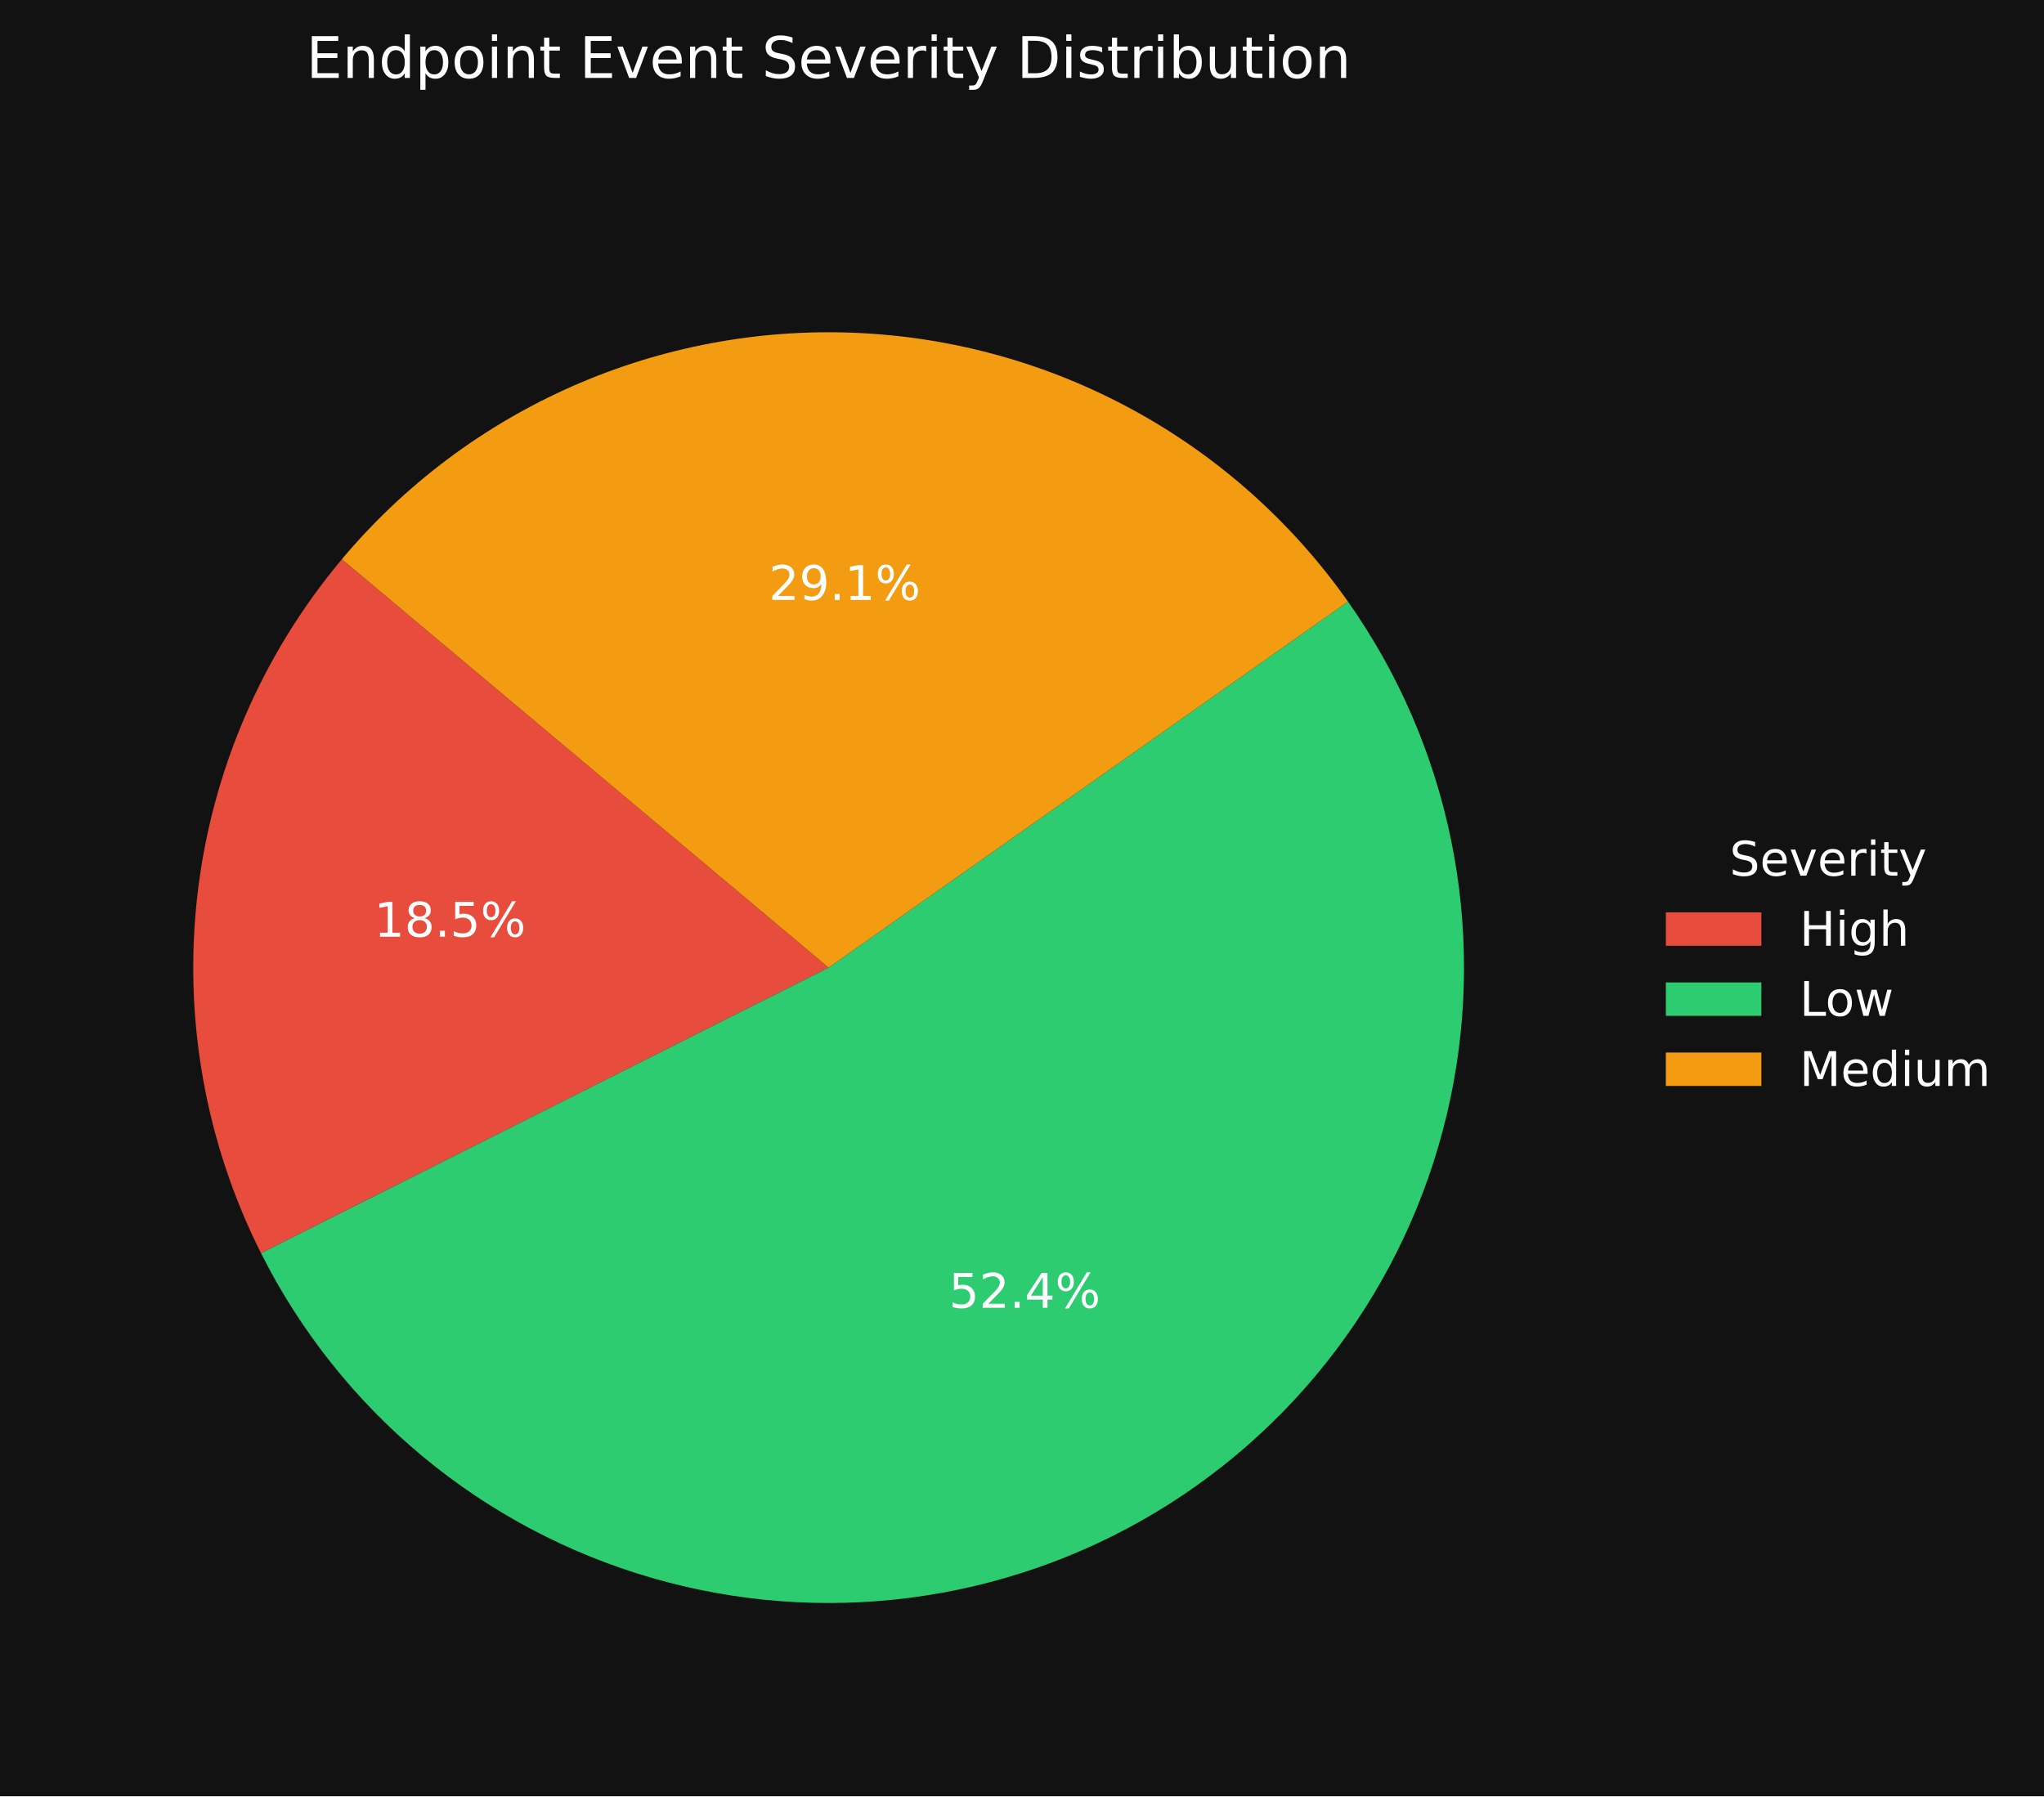
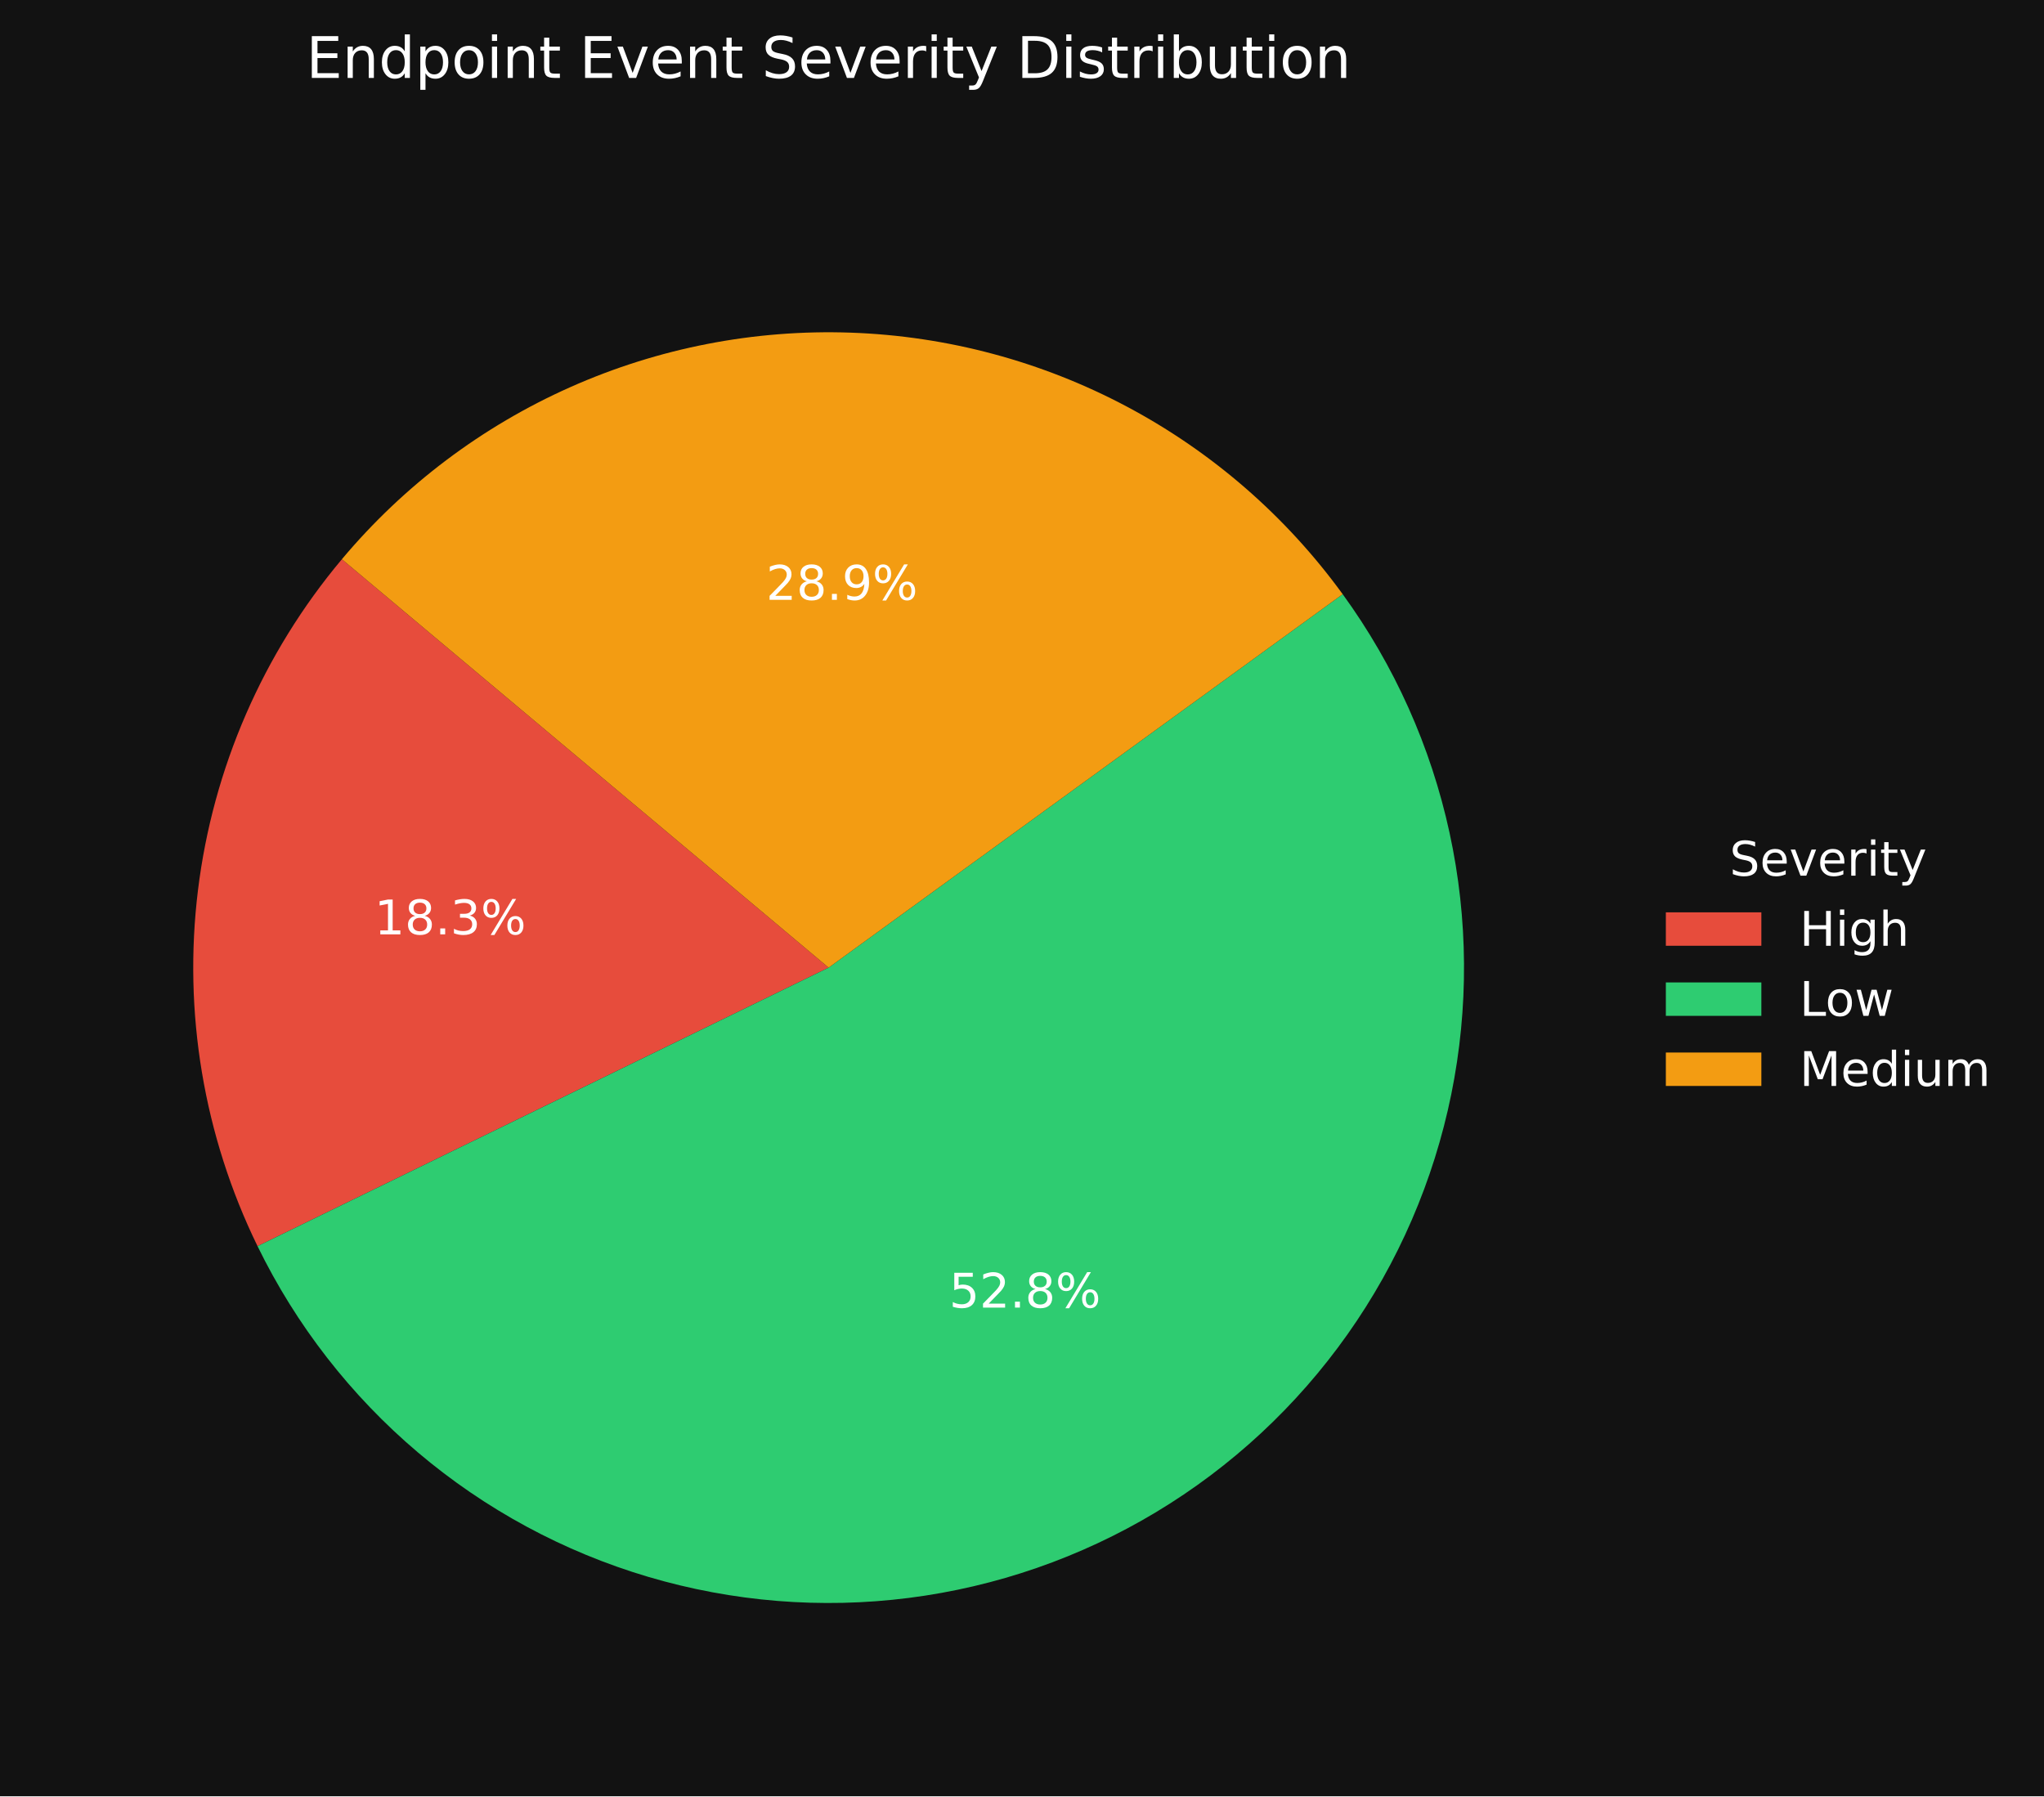
<svg xmlns="http://www.w3.org/2000/svg" xmlns:xlink="http://www.w3.org/1999/xlink" width="428.026pt" height="376.158pt" viewBox="0 0 428.026 376.158" version="1.1">
  <defs>
    <style type="text/css">*{stroke-linejoin: round; stroke-linecap: butt}</style>
  </defs>
  <g id="figure_1">
    <g id="patch_1">
      <path d="M 0 376.158  L 428.026 376.158  L 428.026 -0  L 0 -0  z " style="fill: #121212" />
    </g>
    <g id="axes_1">
      <g id="patch_2">
-         <path d="M 71.593 117.111  C 54.881 137.028 44.368 161.412 41.358 187.236  C 38.349 213.061 42.973 239.209 54.658 262.435  L 173.52 202.638  z " style="fill: #e74c3c" />
+         <path d="M 71.593 117.111  C 55.061 136.814 44.59 160.894 41.456 186.423  C 38.321 211.951 42.655 237.849 53.93 260.966  L 173.52 202.638  z " style="fill: #e74c3c" />
      </g>
      <g id="patch_3">
-         <path d="M 54.658 262.435  C 62.882 278.783 74.392 293.26 88.465 304.959  C 102.538 316.657 118.875 325.328 136.451 330.426  C 154.027 335.525 172.467 336.943 190.616 334.591  C 208.765 332.24 226.235 326.169 241.932 316.76  C 257.628 307.35 271.216 294.803 281.843 279.904  C 292.47 265.005 299.91 248.073 303.697 230.168  C 307.483 212.264 307.535 193.769 303.85 175.843  C 300.165 157.918 292.82 140.944 282.278 125.985  L 173.52 202.638  z " style="fill: #2ecc71" />
+         <path d="M 53.93 260.966  C 62.018 277.549 73.468 292.27 87.549 304.191  C 101.631 316.112 118.04 324.975 135.73 330.215  C 153.42 335.455 172.009 336.959 190.312 334.63  C 208.614 332.302 226.234 326.192 242.049 316.689  C 257.864 307.187 271.531 294.498 282.179 279.431  C 292.827 264.364 300.226 247.245 303.905 229.165  C 307.583 211.085 307.461 192.437 303.546 174.407  C 299.632 156.377 292.009 139.356 281.165 124.43  L 173.52 202.638  z " style="fill: #2ecc71" />
      </g>
      <g id="patch_4">
-         <path d="M 282.278 125.985  C 270.54 109.332 255.134 95.595 237.249 85.837  C 219.364 76.079 199.475 70.557 179.119 69.7  C 158.764 68.843 138.48 72.672 119.839 80.892  C 101.197 89.111 84.689 101.504 71.593 117.111  L 173.52 202.638  z " style="fill: #f39c12" />
+         <path d="M 281.165 124.43  C 269.284 108.078 253.832 94.646 235.986 85.157  C 218.14 75.668 198.364 70.369 178.164 69.663  C 157.964 68.958 137.866 72.864 119.401 81.085  C 100.936 89.306 84.585 101.628 71.593 117.111  L 173.52 202.638  z " style="fill: #f39c12" />
      </g>
      <g id="matplotlib.axis_1" />
      <g id="matplotlib.axis_2" />
      <g id="text_1">
-         <g style="fill: #ffffff" transform="translate(78.33944 196.1565) scale(0.1 -0.1)">
+         <g style="fill: #ffffff" transform="translate(78.39787 195.6682) scale(0.1 -0.1)">
          <defs>
            <path id="DejaVuSans-31" d="M 794 531  L 1825 531  L 1825 4091  L 703 3866  L 703 4441  L 1819 4666  L 2450 4666  L 2450 531  L 3481 531  L 3481 0  L 794 0  L 794 531  z " transform="scale(0.015625)" />
            <path id="DejaVuSans-38" d="M 2034 2216  Q 1584 2216 1326 1975  Q 1069 1734 1069 1313  Q 1069 891 1326 650  Q 1584 409 2034 409  Q 2484 409 2743 651  Q 3003 894 3003 1313  Q 3003 1734 2745 1975  Q 2488 2216 2034 2216  z M 1403 2484  Q 997 2584 770 2862  Q 544 3141 544 3541  Q 544 4100 942 4425  Q 1341 4750 2034 4750  Q 2731 4750 3128 4425  Q 3525 4100 3525 3541  Q 3525 3141 3298 2862  Q 3072 2584 2669 2484  Q 3125 2378 3379 2068  Q 3634 1759 3634 1313  Q 3634 634 3220 271  Q 2806 -91 2034 -91  Q 1263 -91 848 271  Q 434 634 434 1313  Q 434 1759 690 2068  Q 947 2378 1403 2484  z M 1172 3481  Q 1172 3119 1398 2916  Q 1625 2713 2034 2713  Q 2441 2713 2670 2916  Q 2900 3119 2900 3481  Q 2900 3844 2670 4047  Q 2441 4250 2034 4250  Q 1625 4250 1398 4047  Q 1172 3844 1172 3481  z " transform="scale(0.015625)" />
            <path id="DejaVuSans-2e" d="M 684 794  L 1344 794  L 1344 0  L 684 0  L 684 794  z " transform="scale(0.015625)" />
-             <path id="DejaVuSans-35" d="M 691 4666  L 3169 4666  L 3169 4134  L 1269 4134  L 1269 2991  Q 1406 3038 1543 3061  Q 1681 3084 1819 3084  Q 2600 3084 3056 2656  Q 3513 2228 3513 1497  Q 3513 744 3044 326  Q 2575 -91 1722 -91  Q 1428 -91 1123 -41  Q 819 9 494 109  L 494 744  Q 775 591 1075 516  Q 1375 441 1709 441  Q 2250 441 2565 725  Q 2881 1009 2881 1497  Q 2881 1984 2565 2268  Q 2250 2553 1709 2553  Q 1456 2553 1204 2497  Q 953 2441 691 2322  L 691 4666  z " transform="scale(0.015625)" />
+             <path id="DejaVuSans-33" d="M 2597 2516  Q 3050 2419 3304 2112  Q 3559 1806 3559 1356  Q 3559 666 3084 287  Q 2609 -91 1734 -91  Q 1441 -91 1130 -33  Q 819 25 488 141  L 488 750  Q 750 597 1062 519  Q 1375 441 1716 441  Q 2309 441 2620 675  Q 2931 909 2931 1356  Q 2931 1769 2642 2001  Q 2353 2234 1838 2234  L 1294 2234  L 1294 2753  L 1863 2753  Q 2328 2753 2575 2939  Q 2822 3125 2822 3475  Q 2822 3834 2567 4026  Q 2313 4219 1838 4219  Q 1578 4219 1281 4162  Q 984 4106 628 3988  L 628 4550  Q 988 4650 1302 4700  Q 1616 4750 1894 4750  Q 2613 4750 3031 4423  Q 3450 4097 3450 3541  Q 3450 3153 3228 2886  Q 3006 2619 2597 2516  z " transform="scale(0.015625)" />
            <path id="DejaVuSans-25" d="M 4653 2053  Q 4381 2053 4226 1822  Q 4072 1591 4072 1178  Q 4072 772 4226 539  Q 4381 306 4653 306  Q 4919 306 5073 539  Q 5228 772 5228 1178  Q 5228 1588 5073 1820  Q 4919 2053 4653 2053  z M 4653 2450  Q 5147 2450 5437 2106  Q 5728 1763 5728 1178  Q 5728 594 5436 251  Q 5144 -91 4653 -91  Q 4153 -91 3862 251  Q 3572 594 3572 1178  Q 3572 1766 3864 2108  Q 4156 2450 4653 2450  z M 1428 4353  Q 1159 4353 1004 4120  Q 850 3888 850 3481  Q 850 3069 1003 2837  Q 1156 2606 1428 2606  Q 1700 2606 1854 2837  Q 2009 3069 2009 3481  Q 2009 3884 1853 4118  Q 1697 4353 1428 4353  z M 4250 4750  L 4750 4750  L 1831 -91  L 1331 -91  L 4250 4750  z M 1428 4750  Q 1922 4750 2215 4408  Q 2509 4066 2509 3481  Q 2509 2891 2217 2550  Q 1925 2209 1428 2209  Q 931 2209 642 2551  Q 353 2894 353 3481  Q 353 4063 643 4406  Q 934 4750 1428 4750  z " transform="scale(0.015625)" />
          </defs>
          <use xlink:href="#DejaVuSans-31" />
          <use xlink:href="#DejaVuSans-38" transform="translate(63.62305 0)" />
          <use xlink:href="#DejaVuSans-2e" transform="translate(127.2461 0)" />
-           <use xlink:href="#DejaVuSans-35" transform="translate(159.0332 0)" />
+           <use xlink:href="#DejaVuSans-33" transform="translate(159.0332 0)" />
          <use xlink:href="#DejaVuSans-25" transform="translate(222.6562 0)" />
        </g>
      </g>
      <g id="text_2">
-         <g style="fill: #ffffff" transform="translate(198.6835 273.8704) scale(0.1 -0.1)">
+         <g style="fill: #ffffff" transform="translate(198.7538 273.8282) scale(0.1 -0.1)">
          <defs>
+             <path id="DejaVuSans-35" d="M 691 4666  L 3169 4666  L 3169 4134  L 1269 4134  L 1269 2991  Q 1406 3038 1543 3061  Q 1681 3084 1819 3084  Q 2600 3084 3056 2656  Q 3513 2228 3513 1497  Q 3513 744 3044 326  Q 2575 -91 1722 -91  Q 1428 -91 1123 -41  Q 819 9 494 109  L 494 744  Q 775 591 1075 516  Q 1375 441 1709 441  Q 2250 441 2565 725  Q 2881 1009 2881 1497  Q 2881 1984 2565 2268  Q 2250 2553 1709 2553  Q 1456 2553 1204 2497  Q 953 2441 691 2322  L 691 4666  z " transform="scale(0.015625)" />
            <path id="DejaVuSans-32" d="M 1228 531  L 3431 531  L 3431 0  L 469 0  L 469 531  Q 828 903 1448 1529  Q 2069 2156 2228 2338  Q 2531 2678 2651 2914  Q 2772 3150 2772 3378  Q 2772 3750 2511 3984  Q 2250 4219 1831 4219  Q 1534 4219 1204 4116  Q 875 4013 500 3803  L 500 4441  Q 881 4594 1212 4672  Q 1544 4750 1819 4750  Q 2544 4750 2975 4387  Q 3406 4025 3406 3419  Q 3406 3131 3298 2873  Q 3191 2616 2906 2266  Q 2828 2175 2409 1742  Q 1991 1309 1228 531  z " transform="scale(0.015625)" />
-             <path id="DejaVuSans-34" d="M 2419 4116  L 825 1625  L 2419 1625  L 2419 4116  z M 2253 4666  L 3047 4666  L 3047 1625  L 3713 1625  L 3713 1100  L 3047 1100  L 3047 0  L 2419 0  L 2419 1100  L 313 1100  L 313 1709  L 2253 4666  z " transform="scale(0.015625)" />
          </defs>
          <use xlink:href="#DejaVuSans-35" />
          <use xlink:href="#DejaVuSans-32" transform="translate(63.62305 0)" />
          <use xlink:href="#DejaVuSans-2e" transform="translate(127.2461 0)" />
-           <use xlink:href="#DejaVuSans-34" transform="translate(159.0332 0)" />
+           <use xlink:href="#DejaVuSans-38" transform="translate(159.0332 0)" />
          <use xlink:href="#DejaVuSans-25" transform="translate(222.6562 0)" />
        </g>
      </g>
      <g id="text_3">
-         <g style="fill: #ffffff" transform="translate(160.9958 125.6346) scale(0.1 -0.1)">
+         <g style="fill: #ffffff" transform="translate(160.4225 125.6125) scale(0.1 -0.1)">
          <defs>
            <path id="DejaVuSans-39" d="M 703 97  L 703 672  Q 941 559 1184 500  Q 1428 441 1663 441  Q 2288 441 2617 861  Q 2947 1281 2994 2138  Q 2813 1869 2534 1725  Q 2256 1581 1919 1581  Q 1219 1581 811 2004  Q 403 2428 403 3163  Q 403 3881 828 4315  Q 1253 4750 1959 4750  Q 2769 4750 3195 4129  Q 3622 3509 3622 2328  Q 3622 1225 3098 567  Q 2575 -91 1691 -91  Q 1453 -91 1209 -44  Q 966 3 703 97  z M 1959 2075  Q 2384 2075 2632 2365  Q 2881 2656 2881 3163  Q 2881 3666 2632 3958  Q 2384 4250 1959 4250  Q 1534 4250 1286 3958  Q 1038 3666 1038 3163  Q 1038 2656 1286 2365  Q 1534 2075 1959 2075  z " transform="scale(0.015625)" />
          </defs>
          <use xlink:href="#DejaVuSans-32" />
-           <use xlink:href="#DejaVuSans-39" transform="translate(63.62305 0)" />
+           <use xlink:href="#DejaVuSans-38" transform="translate(63.62305 0)" />
          <use xlink:href="#DejaVuSans-2e" transform="translate(127.2461 0)" />
-           <use xlink:href="#DejaVuSans-31" transform="translate(159.0332 0)" />
+           <use xlink:href="#DejaVuSans-39" transform="translate(159.0332 0)" />
          <use xlink:href="#DejaVuSans-25" transform="translate(222.6562 0)" />
        </g>
      </g>
      <g id="text_4">
        <g style="fill: #ffffff" transform="translate(64.12219 16.31812) scale(0.12 -0.12)">
          <defs>
            <path id="DejaVuSans-45" d="M 628 4666  L 3578 4666  L 3578 4134  L 1259 4134  L 1259 2753  L 3481 2753  L 3481 2222  L 1259 2222  L 1259 531  L 3634 531  L 3634 0  L 628 0  L 628 4666  z " transform="scale(0.015625)" />
            <path id="DejaVuSans-6e" d="M 3513 2113  L 3513 0  L 2938 0  L 2938 2094  Q 2938 2591 2744 2837  Q 2550 3084 2163 3084  Q 1697 3084 1428 2787  Q 1159 2491 1159 1978  L 1159 0  L 581 0  L 581 3500  L 1159 3500  L 1159 2956  Q 1366 3272 1645 3428  Q 1925 3584 2291 3584  Q 2894 3584 3203 3211  Q 3513 2838 3513 2113  z " transform="scale(0.015625)" />
            <path id="DejaVuSans-64" d="M 2906 2969  L 2906 4863  L 3481 4863  L 3481 0  L 2906 0  L 2906 525  Q 2725 213 2448 61  Q 2172 -91 1784 -91  Q 1150 -91 751 415  Q 353 922 353 1747  Q 353 2572 751 3078  Q 1150 3584 1784 3584  Q 2172 3584 2448 3432  Q 2725 3281 2906 2969  z M 947 1747  Q 947 1113 1208 752  Q 1469 391 1925 391  Q 2381 391 2643 752  Q 2906 1113 2906 1747  Q 2906 2381 2643 2742  Q 2381 3103 1925 3103  Q 1469 3103 1208 2742  Q 947 2381 947 1747  z " transform="scale(0.015625)" />
            <path id="DejaVuSans-70" d="M 1159 525  L 1159 -1331  L 581 -1331  L 581 3500  L 1159 3500  L 1159 2969  Q 1341 3281 1617 3432  Q 1894 3584 2278 3584  Q 2916 3584 3314 3078  Q 3713 2572 3713 1747  Q 3713 922 3314 415  Q 2916 -91 2278 -91  Q 1894 -91 1617 61  Q 1341 213 1159 525  z M 3116 1747  Q 3116 2381 2855 2742  Q 2594 3103 2138 3103  Q 1681 3103 1420 2742  Q 1159 2381 1159 1747  Q 1159 1113 1420 752  Q 1681 391 2138 391  Q 2594 391 2855 752  Q 3116 1113 3116 1747  z " transform="scale(0.015625)" />
            <path id="DejaVuSans-6f" d="M 1959 3097  Q 1497 3097 1228 2736  Q 959 2375 959 1747  Q 959 1119 1226 758  Q 1494 397 1959 397  Q 2419 397 2687 759  Q 2956 1122 2956 1747  Q 2956 2369 2687 2733  Q 2419 3097 1959 3097  z M 1959 3584  Q 2709 3584 3137 3096  Q 3566 2609 3566 1747  Q 3566 888 3137 398  Q 2709 -91 1959 -91  Q 1206 -91 779 398  Q 353 888 353 1747  Q 353 2609 779 3096  Q 1206 3584 1959 3584  z " transform="scale(0.015625)" />
            <path id="DejaVuSans-69" d="M 603 3500  L 1178 3500  L 1178 0  L 603 0  L 603 3500  z M 603 4863  L 1178 4863  L 1178 4134  L 603 4134  L 603 4863  z " transform="scale(0.015625)" />
            <path id="DejaVuSans-74" d="M 1172 4494  L 1172 3500  L 2356 3500  L 2356 3053  L 1172 3053  L 1172 1153  Q 1172 725 1289 603  Q 1406 481 1766 481  L 2356 481  L 2356 0  L 1766 0  Q 1100 0 847 248  Q 594 497 594 1153  L 594 3053  L 172 3053  L 172 3500  L 594 3500  L 594 4494  L 1172 4494  z " transform="scale(0.015625)" />
            <path id="DejaVuSans-20" transform="scale(0.015625)" />
            <path id="DejaVuSans-76" d="M 191 3500  L 800 3500  L 1894 563  L 2988 3500  L 3597 3500  L 2284 0  L 1503 0  L 191 3500  z " transform="scale(0.015625)" />
            <path id="DejaVuSans-65" d="M 3597 1894  L 3597 1613  L 953 1613  Q 991 1019 1311 708  Q 1631 397 2203 397  Q 2534 397 2845 478  Q 3156 559 3463 722  L 3463 178  Q 3153 47 2828 -22  Q 2503 -91 2169 -91  Q 1331 -91 842 396  Q 353 884 353 1716  Q 353 2575 817 3079  Q 1281 3584 2069 3584  Q 2775 3584 3186 3129  Q 3597 2675 3597 1894  z M 3022 2063  Q 3016 2534 2758 2815  Q 2500 3097 2075 3097  Q 1594 3097 1305 2825  Q 1016 2553 972 2059  L 3022 2063  z " transform="scale(0.015625)" />
            <path id="DejaVuSans-53" d="M 3425 4513  L 3425 3897  Q 3066 4069 2747 4153  Q 2428 4238 2131 4238  Q 1616 4238 1336 4038  Q 1056 3838 1056 3469  Q 1056 3159 1242 3001  Q 1428 2844 1947 2747  L 2328 2669  Q 3034 2534 3370 2195  Q 3706 1856 3706 1288  Q 3706 609 3251 259  Q 2797 -91 1919 -91  Q 1588 -91 1214 -16  Q 841 59 441 206  L 441 856  Q 825 641 1194 531  Q 1563 422 1919 422  Q 2459 422 2753 634  Q 3047 847 3047 1241  Q 3047 1584 2836 1778  Q 2625 1972 2144 2069  L 1759 2144  Q 1053 2284 737 2584  Q 422 2884 422 3419  Q 422 4038 858 4394  Q 1294 4750 2059 4750  Q 2388 4750 2728 4690  Q 3069 4631 3425 4513  z " transform="scale(0.015625)" />
            <path id="DejaVuSans-72" d="M 2631 2963  Q 2534 3019 2420 3045  Q 2306 3072 2169 3072  Q 1681 3072 1420 2755  Q 1159 2438 1159 1844  L 1159 0  L 581 0  L 581 3500  L 1159 3500  L 1159 2956  Q 1341 3275 1631 3429  Q 1922 3584 2338 3584  Q 2397 3584 2469 3576  Q 2541 3569 2628 3553  L 2631 2963  z " transform="scale(0.015625)" />
            <path id="DejaVuSans-79" d="M 2059 -325  Q 1816 -950 1584 -1140  Q 1353 -1331 966 -1331  L 506 -1331  L 506 -850  L 844 -850  Q 1081 -850 1212 -737  Q 1344 -625 1503 -206  L 1606 56  L 191 3500  L 800 3500  L 1894 763  L 2988 3500  L 3597 3500  L 2059 -325  z " transform="scale(0.015625)" />
            <path id="DejaVuSans-44" d="M 1259 4147  L 1259 519  L 2022 519  Q 2988 519 3436 956  Q 3884 1394 3884 2338  Q 3884 3275 3436 3711  Q 2988 4147 2022 4147  L 1259 4147  z M 628 4666  L 1925 4666  Q 3281 4666 3915 4102  Q 4550 3538 4550 2338  Q 4550 1131 3912 565  Q 3275 0 1925 0  L 628 0  L 628 4666  z " transform="scale(0.015625)" />
            <path id="DejaVuSans-73" d="M 2834 3397  L 2834 2853  Q 2591 2978 2328 3040  Q 2066 3103 1784 3103  Q 1356 3103 1142 2972  Q 928 2841 928 2578  Q 928 2378 1081 2264  Q 1234 2150 1697 2047  L 1894 2003  Q 2506 1872 2764 1633  Q 3022 1394 3022 966  Q 3022 478 2636 193  Q 2250 -91 1575 -91  Q 1294 -91 989 -36  Q 684 19 347 128  L 347 722  Q 666 556 975 473  Q 1284 391 1588 391  Q 1994 391 2212 530  Q 2431 669 2431 922  Q 2431 1156 2273 1281  Q 2116 1406 1581 1522  L 1381 1569  Q 847 1681 609 1914  Q 372 2147 372 2553  Q 372 3047 722 3315  Q 1072 3584 1716 3584  Q 2034 3584 2315 3537  Q 2597 3491 2834 3397  z " transform="scale(0.015625)" />
            <path id="DejaVuSans-62" d="M 3116 1747  Q 3116 2381 2855 2742  Q 2594 3103 2138 3103  Q 1681 3103 1420 2742  Q 1159 2381 1159 1747  Q 1159 1113 1420 752  Q 1681 391 2138 391  Q 2594 391 2855 752  Q 3116 1113 3116 1747  z M 1159 2969  Q 1341 3281 1617 3432  Q 1894 3584 2278 3584  Q 2916 3584 3314 3078  Q 3713 2572 3713 1747  Q 3713 922 3314 415  Q 2916 -91 2278 -91  Q 1894 -91 1617 61  Q 1341 213 1159 525  L 1159 0  L 581 0  L 581 4863  L 1159 4863  L 1159 2969  z " transform="scale(0.015625)" />
            <path id="DejaVuSans-75" d="M 544 1381  L 544 3500  L 1119 3500  L 1119 1403  Q 1119 906 1312 657  Q 1506 409 1894 409  Q 2359 409 2629 706  Q 2900 1003 2900 1516  L 2900 3500  L 3475 3500  L 3475 0  L 2900 0  L 2900 538  Q 2691 219 2414 64  Q 2138 -91 1772 -91  Q 1169 -91 856 284  Q 544 659 544 1381  z M 1991 3584  L 1991 3584  z " transform="scale(0.015625)" />
          </defs>
          <use xlink:href="#DejaVuSans-45" />
          <use xlink:href="#DejaVuSans-6e" transform="translate(63.18359 0)" />
          <use xlink:href="#DejaVuSans-64" transform="translate(126.5625 0)" />
          <use xlink:href="#DejaVuSans-70" transform="translate(190.0391 0)" />
          <use xlink:href="#DejaVuSans-6f" transform="translate(253.5156 0)" />
          <use xlink:href="#DejaVuSans-69" transform="translate(314.6973 0)" />
          <use xlink:href="#DejaVuSans-6e" transform="translate(342.4805 0)" />
          <use xlink:href="#DejaVuSans-74" transform="translate(405.8594 0)" />
          <use xlink:href="#DejaVuSans-20" transform="translate(445.0684 0)" />
          <use xlink:href="#DejaVuSans-45" transform="translate(476.8555 0)" />
          <use xlink:href="#DejaVuSans-76" transform="translate(540.0391 0)" />
          <use xlink:href="#DejaVuSans-65" transform="translate(599.2188 0)" />
          <use xlink:href="#DejaVuSans-6e" transform="translate(660.7422 0)" />
          <use xlink:href="#DejaVuSans-74" transform="translate(724.1211 0)" />
          <use xlink:href="#DejaVuSans-20" transform="translate(763.3301 0)" />
          <use xlink:href="#DejaVuSans-53" transform="translate(795.1172 0)" />
          <use xlink:href="#DejaVuSans-65" transform="translate(858.5938 0)" />
          <use xlink:href="#DejaVuSans-76" transform="translate(920.1172 0)" />
          <use xlink:href="#DejaVuSans-65" transform="translate(979.2969 0)" />
          <use xlink:href="#DejaVuSans-72" transform="translate(1040.82 0)" />
          <use xlink:href="#DejaVuSans-69" transform="translate(1081.934 0)" />
          <use xlink:href="#DejaVuSans-74" transform="translate(1109.717 0)" />
          <use xlink:href="#DejaVuSans-79" transform="translate(1148.926 0)" />
          <use xlink:href="#DejaVuSans-20" transform="translate(1208.105 0)" />
          <use xlink:href="#DejaVuSans-44" transform="translate(1239.893 0)" />
          <use xlink:href="#DejaVuSans-69" transform="translate(1316.895 0)" />
          <use xlink:href="#DejaVuSans-73" transform="translate(1344.678 0)" />
          <use xlink:href="#DejaVuSans-74" transform="translate(1396.777 0)" />
          <use xlink:href="#DejaVuSans-72" transform="translate(1435.986 0)" />
          <use xlink:href="#DejaVuSans-69" transform="translate(1477.1 0)" />
          <use xlink:href="#DejaVuSans-62" transform="translate(1504.883 0)" />
          <use xlink:href="#DejaVuSans-75" transform="translate(1568.359 0)" />
          <use xlink:href="#DejaVuSans-74" transform="translate(1631.738 0)" />
          <use xlink:href="#DejaVuSans-69" transform="translate(1670.947 0)" />
          <use xlink:href="#DejaVuSans-6f" transform="translate(1698.73 0)" />
          <use xlink:href="#DejaVuSans-6e" transform="translate(1759.912 0)" />
        </g>
      </g>
      <g id="legend_1">
        <g id="text_5">
          <g style="fill: #ffffff" transform="translate(362.1822 183.3803) scale(0.1 -0.1)">
            <use xlink:href="#DejaVuSans-53" />
            <use xlink:href="#DejaVuSans-65" transform="translate(63.47656 0)" />
            <use xlink:href="#DejaVuSans-76" transform="translate(125 0)" />
            <use xlink:href="#DejaVuSans-65" transform="translate(184.1797 0)" />
            <use xlink:href="#DejaVuSans-72" transform="translate(245.7031 0)" />
            <use xlink:href="#DejaVuSans-69" transform="translate(286.8164 0)" />
            <use xlink:href="#DejaVuSans-74" transform="translate(314.5996 0)" />
            <use xlink:href="#DejaVuSans-79" transform="translate(353.8086 0)" />
          </g>
        </g>
        <g id="patch_5">
          <path d="M 348.84 198.058  L 368.84 198.058  L 368.84 191.058  L 348.84 191.058  z " style="fill: #e74c3c" />
        </g>
        <g id="text_6">
          <g style="fill: #ffffff" transform="translate(376.84 198.0584) scale(0.1 -0.1)">
            <defs>
              <path id="DejaVuSans-48" d="M 628 4666  L 1259 4666  L 1259 2753  L 3553 2753  L 3553 4666  L 4184 4666  L 4184 0  L 3553 0  L 3553 2222  L 1259 2222  L 1259 0  L 628 0  L 628 4666  z " transform="scale(0.015625)" />
              <path id="DejaVuSans-67" d="M 2906 1791  Q 2906 2416 2648 2759  Q 2391 3103 1925 3103  Q 1463 3103 1205 2759  Q 947 2416 947 1791  Q 947 1169 1205 825  Q 1463 481 1925 481  Q 2391 481 2648 825  Q 2906 1169 2906 1791  z M 3481 434  Q 3481 -459 3084 -895  Q 2688 -1331 1869 -1331  Q 1566 -1331 1297 -1286  Q 1028 -1241 775 -1147  L 775 -588  Q 1028 -725 1275 -790  Q 1522 -856 1778 -856  Q 2344 -856 2625 -561  Q 2906 -266 2906 331  L 2906 616  Q 2728 306 2450 153  Q 2172 0 1784 0  Q 1141 0 747 490  Q 353 981 353 1791  Q 353 2603 747 3093  Q 1141 3584 1784 3584  Q 2172 3584 2450 3431  Q 2728 3278 2906 2969  L 2906 3500  L 3481 3500  L 3481 434  z " transform="scale(0.015625)" />
              <path id="DejaVuSans-68" d="M 3513 2113  L 3513 0  L 2938 0  L 2938 2094  Q 2938 2591 2744 2837  Q 2550 3084 2163 3084  Q 1697 3084 1428 2787  Q 1159 2491 1159 1978  L 1159 0  L 581 0  L 581 4863  L 1159 4863  L 1159 2956  Q 1366 3272 1645 3428  Q 1925 3584 2291 3584  Q 2894 3584 3203 3211  Q 3513 2838 3513 2113  z " transform="scale(0.015625)" />
            </defs>
            <use xlink:href="#DejaVuSans-48" />
            <use xlink:href="#DejaVuSans-69" transform="translate(75.19531 0)" />
            <use xlink:href="#DejaVuSans-67" transform="translate(102.9785 0)" />
            <use xlink:href="#DejaVuSans-68" transform="translate(166.4551 0)" />
          </g>
        </g>
        <g id="patch_6">
          <path d="M 348.84 212.737  L 368.84 212.737  L 368.84 205.737  L 348.84 205.737  z " style="fill: #2ecc71" />
        </g>
        <g id="text_7">
          <g style="fill: #ffffff" transform="translate(376.84 212.7366) scale(0.1 -0.1)">
            <defs>
              <path id="DejaVuSans-4c" d="M 628 4666  L 1259 4666  L 1259 531  L 3531 531  L 3531 0  L 628 0  L 628 4666  z " transform="scale(0.015625)" />
              <path id="DejaVuSans-77" d="M 269 3500  L 844 3500  L 1563 769  L 2278 3500  L 2956 3500  L 3675 769  L 4391 3500  L 4966 3500  L 4050 0  L 3372 0  L 2619 2869  L 1863 0  L 1184 0  L 269 3500  z " transform="scale(0.015625)" />
            </defs>
            <use xlink:href="#DejaVuSans-4c" />
            <use xlink:href="#DejaVuSans-6f" transform="translate(53.96289 0)" />
            <use xlink:href="#DejaVuSans-77" transform="translate(115.1445 0)" />
          </g>
        </g>
        <g id="patch_7">
          <path d="M 348.84 227.415  L 368.84 227.415  L 368.84 220.415  L 348.84 220.415  z " style="fill: #f39c12" />
        </g>
        <g id="text_8">
          <g style="fill: #ffffff" transform="translate(376.84 227.4147) scale(0.1 -0.1)">
            <defs>
              <path id="DejaVuSans-4d" d="M 628 4666  L 1569 4666  L 2759 1491  L 3956 4666  L 4897 4666  L 4897 0  L 4281 0  L 4281 4097  L 3078 897  L 2444 897  L 1241 4097  L 1241 0  L 628 0  L 628 4666  z " transform="scale(0.015625)" />
              <path id="DejaVuSans-6d" d="M 3328 2828  Q 3544 3216 3844 3400  Q 4144 3584 4550 3584  Q 5097 3584 5394 3201  Q 5691 2819 5691 2113  L 5691 0  L 5113 0  L 5113 2094  Q 5113 2597 4934 2840  Q 4756 3084 4391 3084  Q 3944 3084 3684 2787  Q 3425 2491 3425 1978  L 3425 0  L 2847 0  L 2847 2094  Q 2847 2600 2669 2842  Q 2491 3084 2119 3084  Q 1678 3084 1418 2786  Q 1159 2488 1159 1978  L 1159 0  L 581 0  L 581 3500  L 1159 3500  L 1159 2956  Q 1356 3278 1631 3431  Q 1906 3584 2284 3584  Q 2666 3584 2933 3390  Q 3200 3197 3328 2828  z " transform="scale(0.015625)" />
            </defs>
            <use xlink:href="#DejaVuSans-4d" />
            <use xlink:href="#DejaVuSans-65" transform="translate(86.2793 0)" />
            <use xlink:href="#DejaVuSans-64" transform="translate(147.8027 0)" />
            <use xlink:href="#DejaVuSans-69" transform="translate(211.2793 0)" />
            <use xlink:href="#DejaVuSans-75" transform="translate(239.0625 0)" />
            <use xlink:href="#DejaVuSans-6d" transform="translate(302.4414 0)" />
          </g>
        </g>
      </g>
    </g>
  </g>
</svg>
